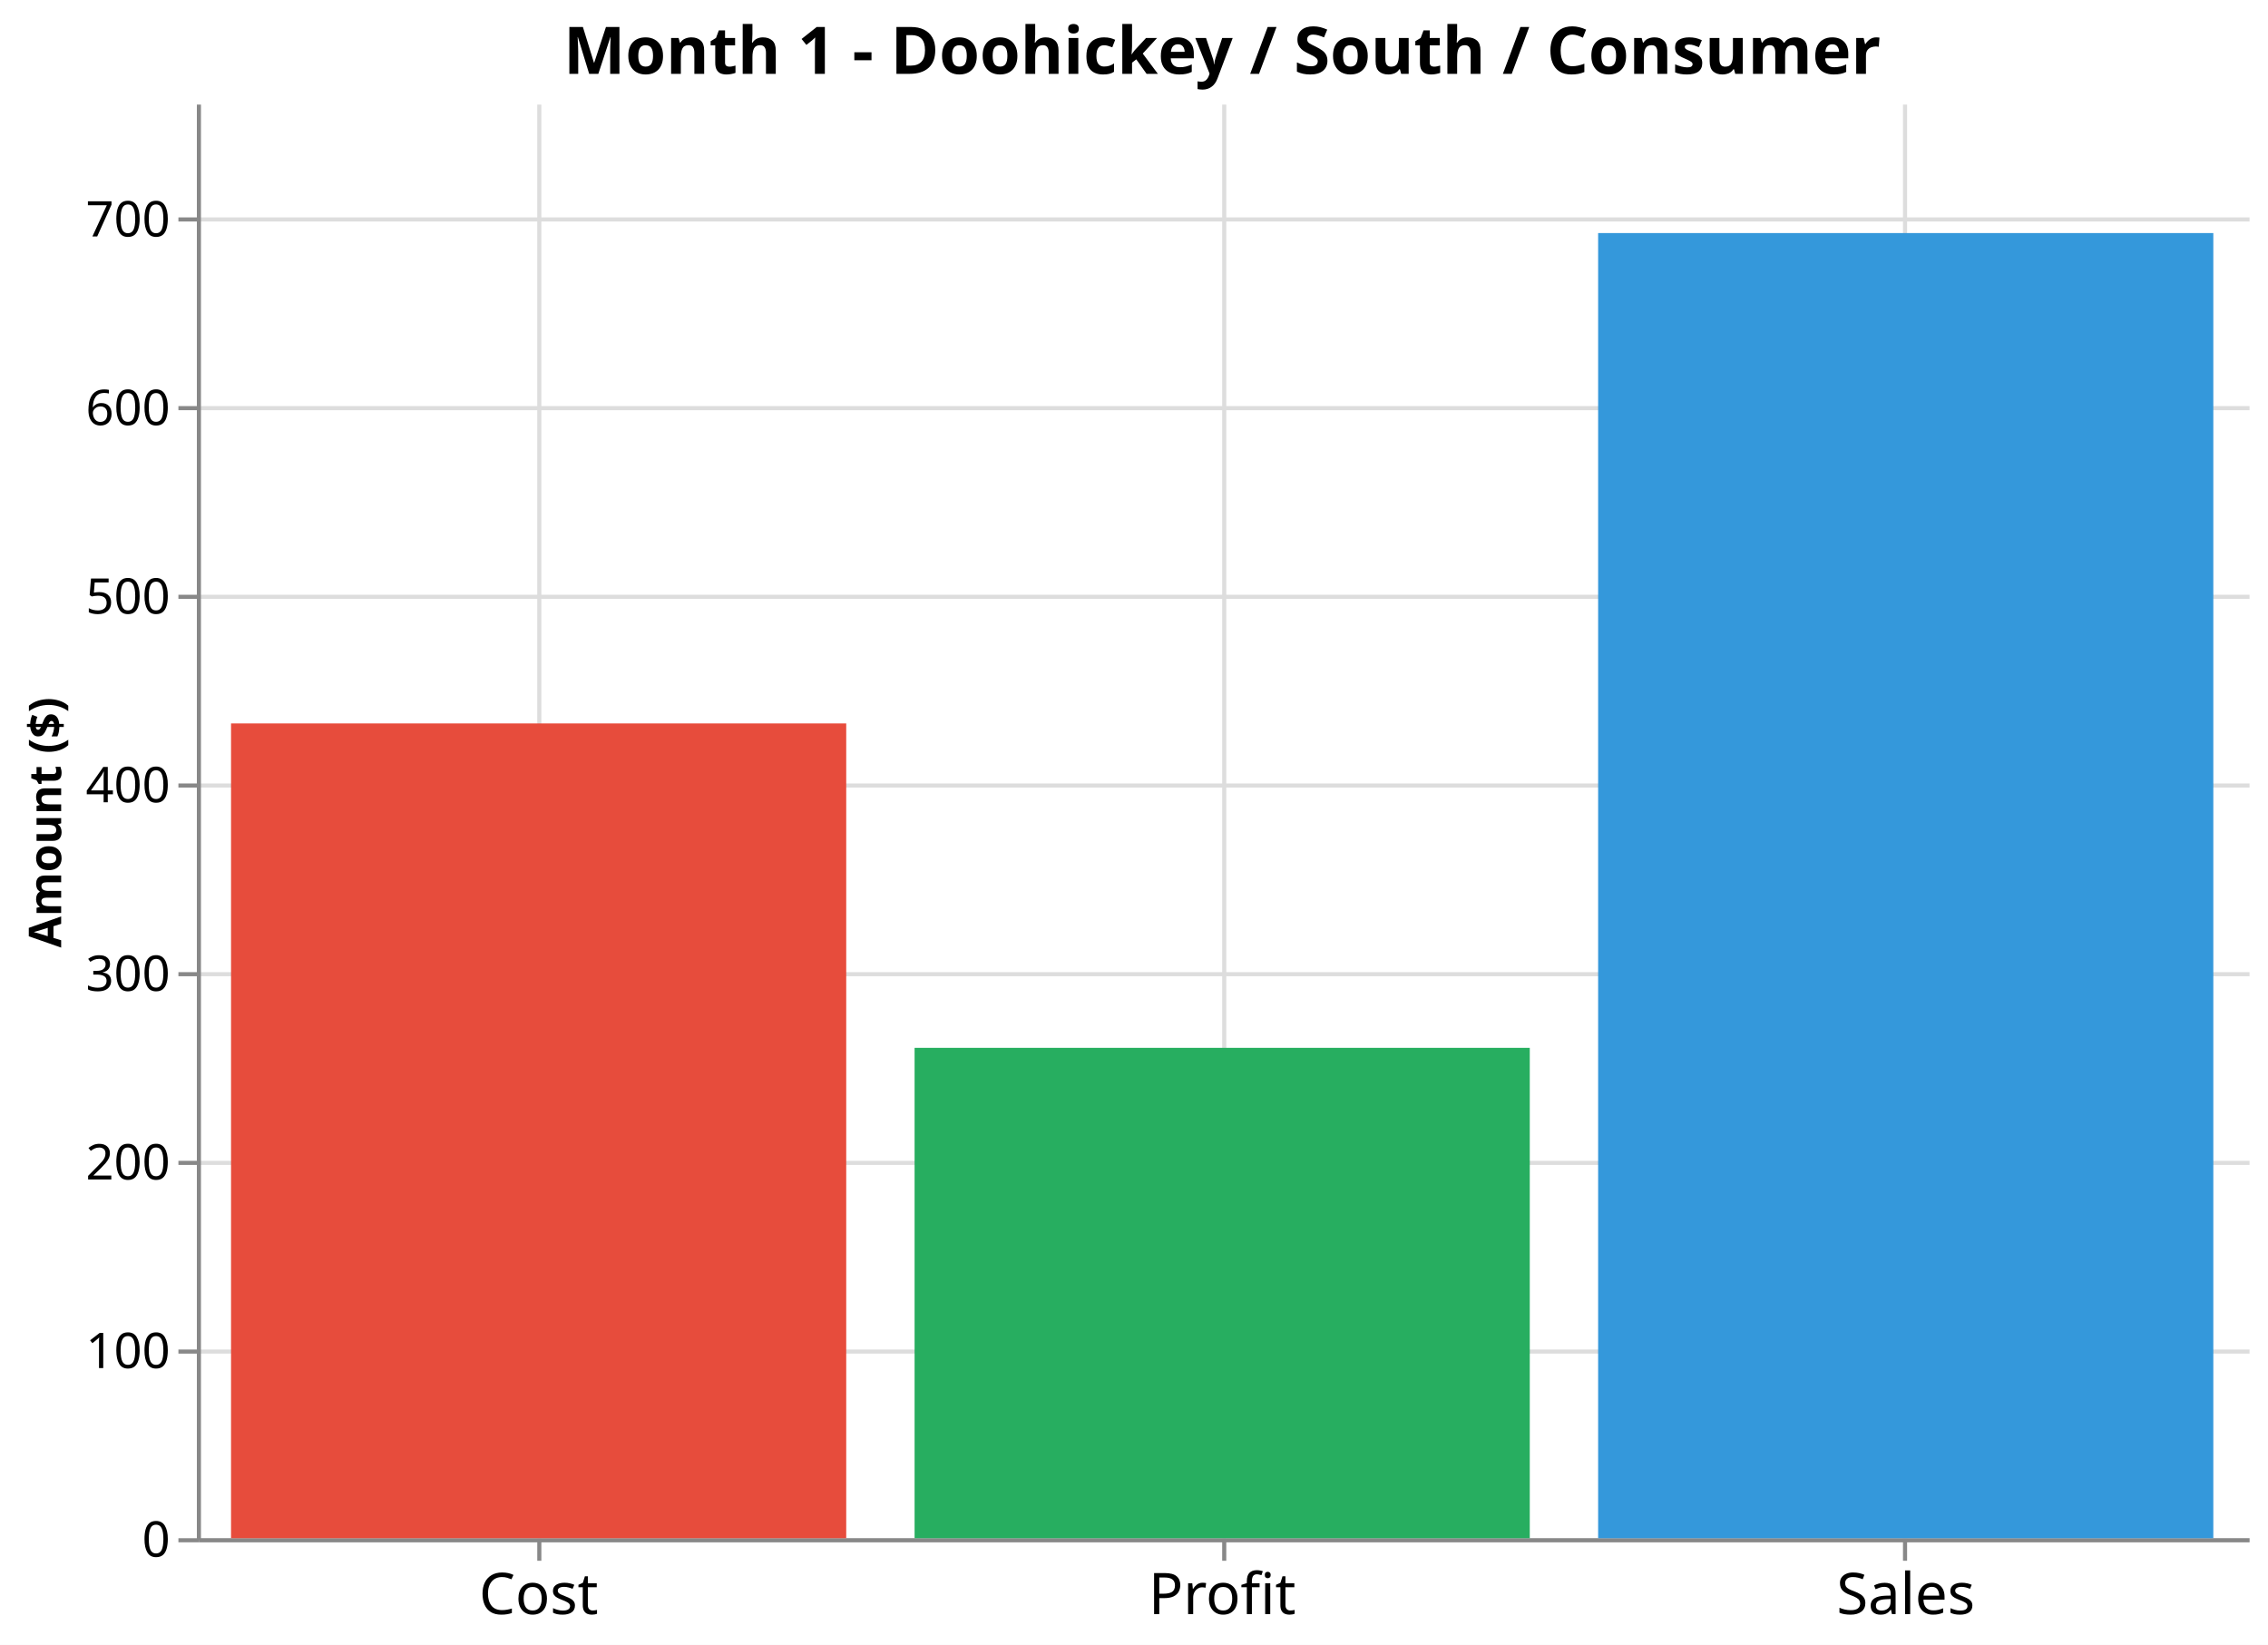
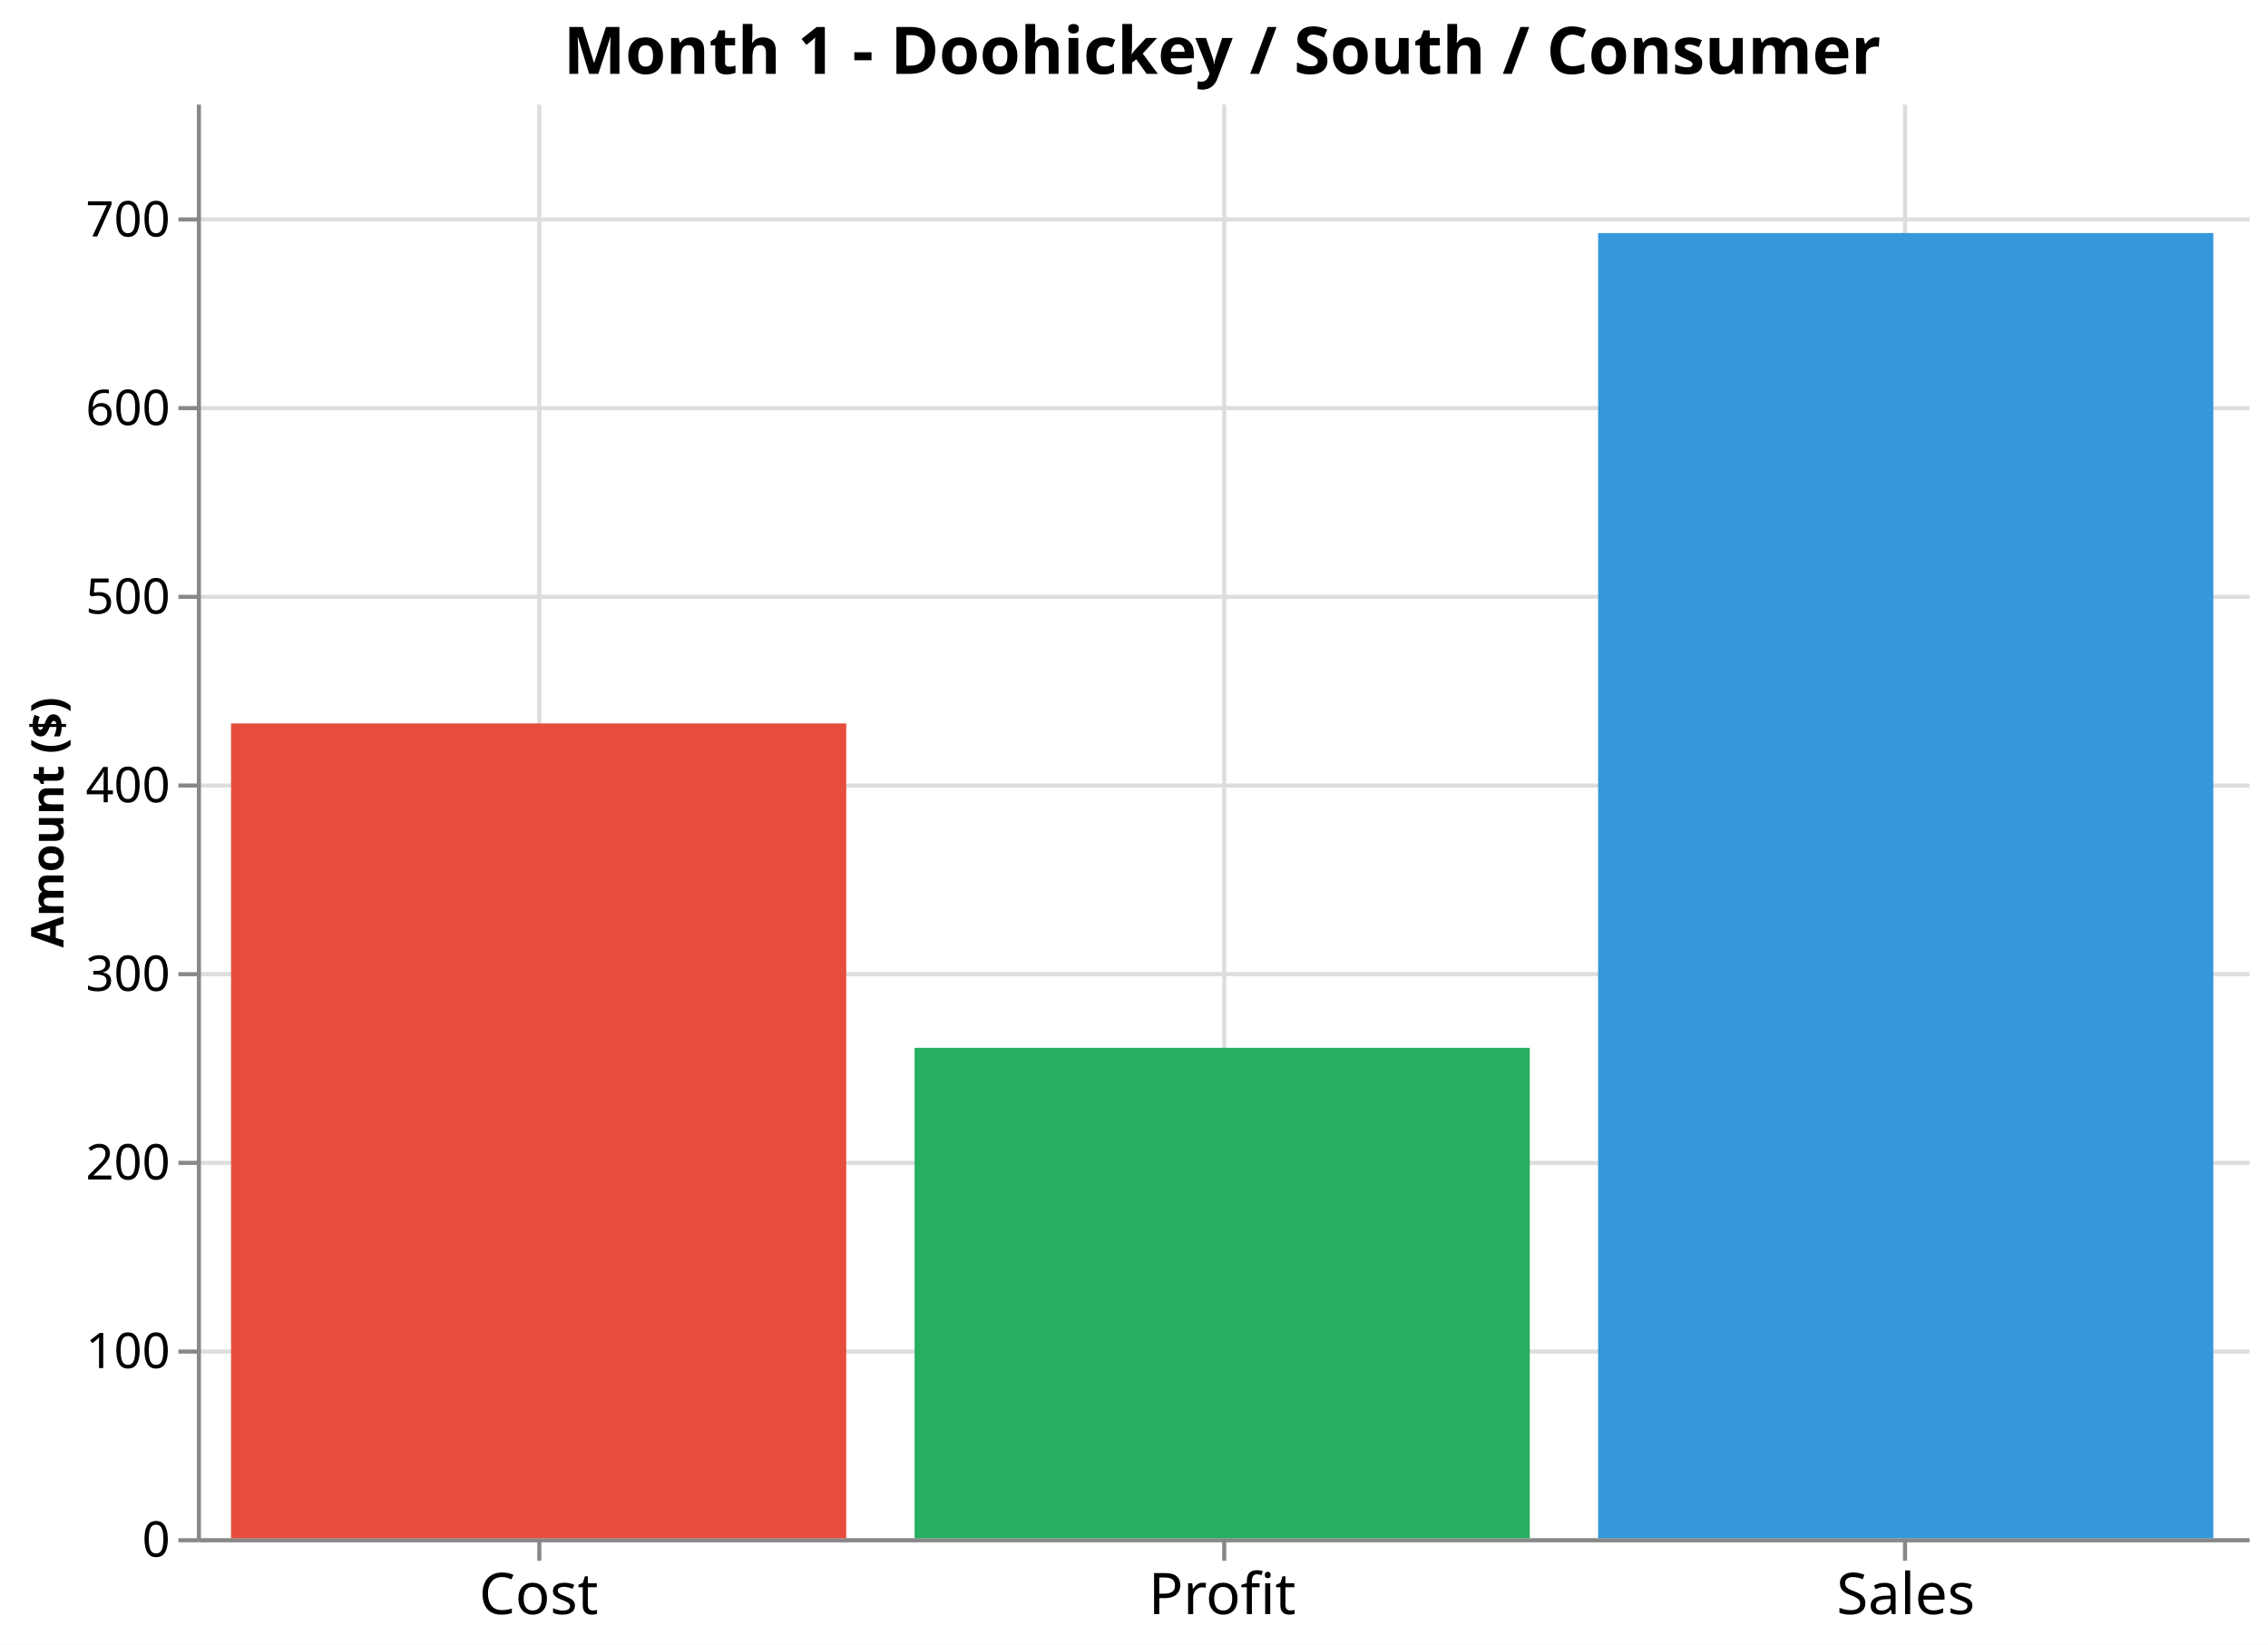
<svg xmlns="http://www.w3.org/2000/svg" version="1.1" class="marks" width="553" height="401" viewBox="0 0 553 401">
  <rect width="553" height="401" fill="white" />
  <g fill="none" stroke-miterlimit="10" transform="translate(48,25)">
    <g class="mark-group role-frame root" role="graphics-object" aria-roledescription="group mark container">
      <g transform="translate(0,0)">
        <path class="background" aria-hidden="true" d="M0,0h500v350h-500Z" />
        <g>
          <g class="mark-group role-axis" aria-hidden="true">
            <g transform="translate(0.5,350.5)">
              <path class="background" aria-hidden="true" d="M0,0h0v0h0Z" pointer-events="none" />
              <g>
                <g class="mark-rule role-axis-grid" pointer-events="none">
                  <line transform="translate(83,-350)" x2="0" y2="350" stroke="#ddd" stroke-width="1" opacity="1" />
                  <line transform="translate(250,-350)" x2="0" y2="350" stroke="#ddd" stroke-width="1" opacity="1" />
                  <line transform="translate(416,-350)" x2="0" y2="350" stroke="#ddd" stroke-width="1" opacity="1" />
                </g>
              </g>
              <path class="foreground" aria-hidden="true" d="" pointer-events="none" display="none" />
            </g>
          </g>
          <g class="mark-group role-axis" aria-hidden="true">
            <g transform="translate(0.5,0.5)">
              <path class="background" aria-hidden="true" d="M0,0h0v0h0Z" pointer-events="none" />
              <g>
                <g class="mark-rule role-axis-grid" pointer-events="none">
                  <line transform="translate(0,350)" x2="500" y2="0" stroke="#ddd" stroke-width="1" opacity="1" />
                  <line transform="translate(0,304)" x2="500" y2="0" stroke="#ddd" stroke-width="1" opacity="1" />
                  <line transform="translate(0,258)" x2="500" y2="0" stroke="#ddd" stroke-width="1" opacity="1" />
                  <line transform="translate(0,212)" x2="500" y2="0" stroke="#ddd" stroke-width="1" opacity="1" />
                  <line transform="translate(0,166)" x2="500" y2="0" stroke="#ddd" stroke-width="1" opacity="1" />
                  <line transform="translate(0,120)" x2="500" y2="0" stroke="#ddd" stroke-width="1" opacity="1" />
                  <line transform="translate(0,74)" x2="500" y2="0" stroke="#ddd" stroke-width="1" opacity="1" />
                  <line transform="translate(0,28)" x2="500" y2="0" stroke="#ddd" stroke-width="1" opacity="1" />
                </g>
              </g>
              <path class="foreground" aria-hidden="true" d="" pointer-events="none" display="none" />
            </g>
          </g>
          <g class="mark-group role-axis" role="graphics-symbol" aria-roledescription="axis" aria-label="X-axis for a discrete scale with 3 values: Cost, Profit, Sales">
            <g transform="translate(0.5,350.5)">
              <path class="background" aria-hidden="true" d="M0,0h0v0h0Z" pointer-events="none" />
              <g>
                <g class="mark-rule role-axis-tick" pointer-events="none">
                  <line transform="translate(83,0)" x2="0" y2="5" stroke="#888" stroke-width="1" opacity="1" />
                  <line transform="translate(250,0)" x2="0" y2="5" stroke="#888" stroke-width="1" opacity="1" />
                  <line transform="translate(416,0)" x2="0" y2="5" stroke="#888" stroke-width="1" opacity="1" />
                </g>
                <g class="mark-text role-axis-label" pointer-events="none">
                  <text text-anchor="middle" transform="translate(82.83333,18)" font-family="sans-serif" font-size="14px" fill="#000" opacity="1">Cost</text>
                  <text text-anchor="middle" transform="translate(249.5,18)" font-family="sans-serif" font-size="14px" fill="#000" opacity="1">Profit</text>
                  <text text-anchor="middle" transform="translate(416.1667,18)" font-family="sans-serif" font-size="14px" fill="#000" opacity="1">Sales</text>
                </g>
                <g class="mark-rule role-axis-domain" pointer-events="none">
                  <line transform="translate(0,0)" x2="500" y2="0" stroke="#888" stroke-width="1" opacity="1" />
                </g>
              </g>
              <path class="foreground" aria-hidden="true" d="" pointer-events="none" display="none" />
            </g>
          </g>
          <g class="mark-group role-axis" role="graphics-symbol" aria-roledescription="axis" aria-label="Y-axis titled 'Amount ($)' for a linear scale with values from 0 to 761">
            <g transform="translate(0.5,0.5)">
              <path class="background" aria-hidden="true" d="M0,0h0v0h0Z" pointer-events="none" />
              <g>
                <g class="mark-rule role-axis-tick" pointer-events="none">
                  <line transform="translate(0,350)" x2="-5" y2="0" stroke="#888" stroke-width="1" opacity="1" />
                  <line transform="translate(0,304)" x2="-5" y2="0" stroke="#888" stroke-width="1" opacity="1" />
                  <line transform="translate(0,258)" x2="-5" y2="0" stroke="#888" stroke-width="1" opacity="1" />
                  <line transform="translate(0,212)" x2="-5" y2="0" stroke="#888" stroke-width="1" opacity="1" />
                  <line transform="translate(0,166)" x2="-5" y2="0" stroke="#888" stroke-width="1" opacity="1" />
                  <line transform="translate(0,120)" x2="-5" y2="0" stroke="#888" stroke-width="1" opacity="1" />
                  <line transform="translate(0,74)" x2="-5" y2="0" stroke="#888" stroke-width="1" opacity="1" />
                  <line transform="translate(0,28)" x2="-5" y2="0" stroke="#888" stroke-width="1" opacity="1" />
                </g>
                <g class="mark-text role-axis-label" pointer-events="none">
                  <text text-anchor="end" transform="translate(-7,354)" font-family="sans-serif" font-size="12px" fill="#000" opacity="1">0</text>
                  <text text-anchor="end" transform="translate(-7,308.02)" font-family="sans-serif" font-size="12px" fill="#000" opacity="1">100</text>
                  <text text-anchor="end" transform="translate(-7,262.0399)" font-family="sans-serif" font-size="12px" fill="#000" opacity="1">200</text>
                  <text text-anchor="end" transform="translate(-7,216.0599)" font-family="sans-serif" font-size="12px" fill="#000" opacity="1">300</text>
                  <text text-anchor="end" transform="translate(-7,170.0799)" font-family="sans-serif" font-size="12px" fill="#000" opacity="1">400</text>
                  <text text-anchor="end" transform="translate(-7,124.0998)" font-family="sans-serif" font-size="12px" fill="#000" opacity="1">500</text>
                  <text text-anchor="end" transform="translate(-7,78.11981)" font-family="sans-serif" font-size="12px" fill="#000" opacity="1">600</text>
                  <text text-anchor="end" transform="translate(-7,32.13978)" font-family="sans-serif" font-size="12px" fill="#000" opacity="1">700</text>
                </g>
                <g class="mark-rule role-axis-domain" pointer-events="none">
                  <line transform="translate(0,350)" x2="0" y2="-350" stroke="#888" stroke-width="1" opacity="1" />
                </g>
                <g class="mark-text role-axis-title" pointer-events="none">
-                   <text text-anchor="middle" transform="translate(-31.58984,175) rotate(-90) translate(0,-2)" font-family="sans-serif" font-size="11px" font-weight="bold" fill="#000" opacity="1">Amount ($)</text>
+                   <text text-anchor="middle" transform="translate(-31.02148,175) rotate(-90) translate(0,-2)" font-family="sans-serif" font-size="11px" font-weight="bold" fill="#000" opacity="1">Amount ($)</text>
                </g>
              </g>
              <path class="foreground" aria-hidden="true" d="" pointer-events="none" display="none" />
            </g>
          </g>
          <g class="mark-rect role-mark marks" role="graphics-object" aria-roledescription="rect mark container">
            <path aria-label="Metric: Cost; Amount: 432; Color: #e74c3c" role="graphics-symbol" aria-roledescription="bar" d="M8.333,151.366h150v198.634h-150Z" fill="#e74c3c" />
            <path aria-label="Metric: Profit; Amount: 260; Color: #27ae60" role="graphics-symbol" aria-roledescription="bar" d="M175,230.452h150v119.548h-150Z" fill="#27ae60" />
            <path aria-label="Metric: Sales; Amount: 692; Color: #3498db" role="graphics-symbol" aria-roledescription="bar" d="M341.667,31.818h150v318.182h-150Z" fill="#3498db" />
          </g>
          <g class="mark-group role-title">
            <g transform="translate(250,-20)">
              <path class="background" aria-hidden="true" d="M0,0h0v0h0Z" pointer-events="none" />
              <g>
                <g class="mark-text role-title-text" role="graphics-symbol" aria-roledescription="title" aria-label="Title text 'Month 1 - Doohickey / South / Consumer'" pointer-events="none">
                  <text text-anchor="middle" transform="translate(0,13)" font-family="sans-serif" font-size="16px" font-weight="bold" fill="#000" opacity="1">Month 1 - Doohickey / South / Consumer</text>
                </g>
              </g>
              <path class="foreground" aria-hidden="true" d="" pointer-events="none" display="none" />
            </g>
          </g>
        </g>
        <path class="foreground" aria-hidden="true" d="" display="none" />
      </g>
    </g>
  </g>
</svg>
